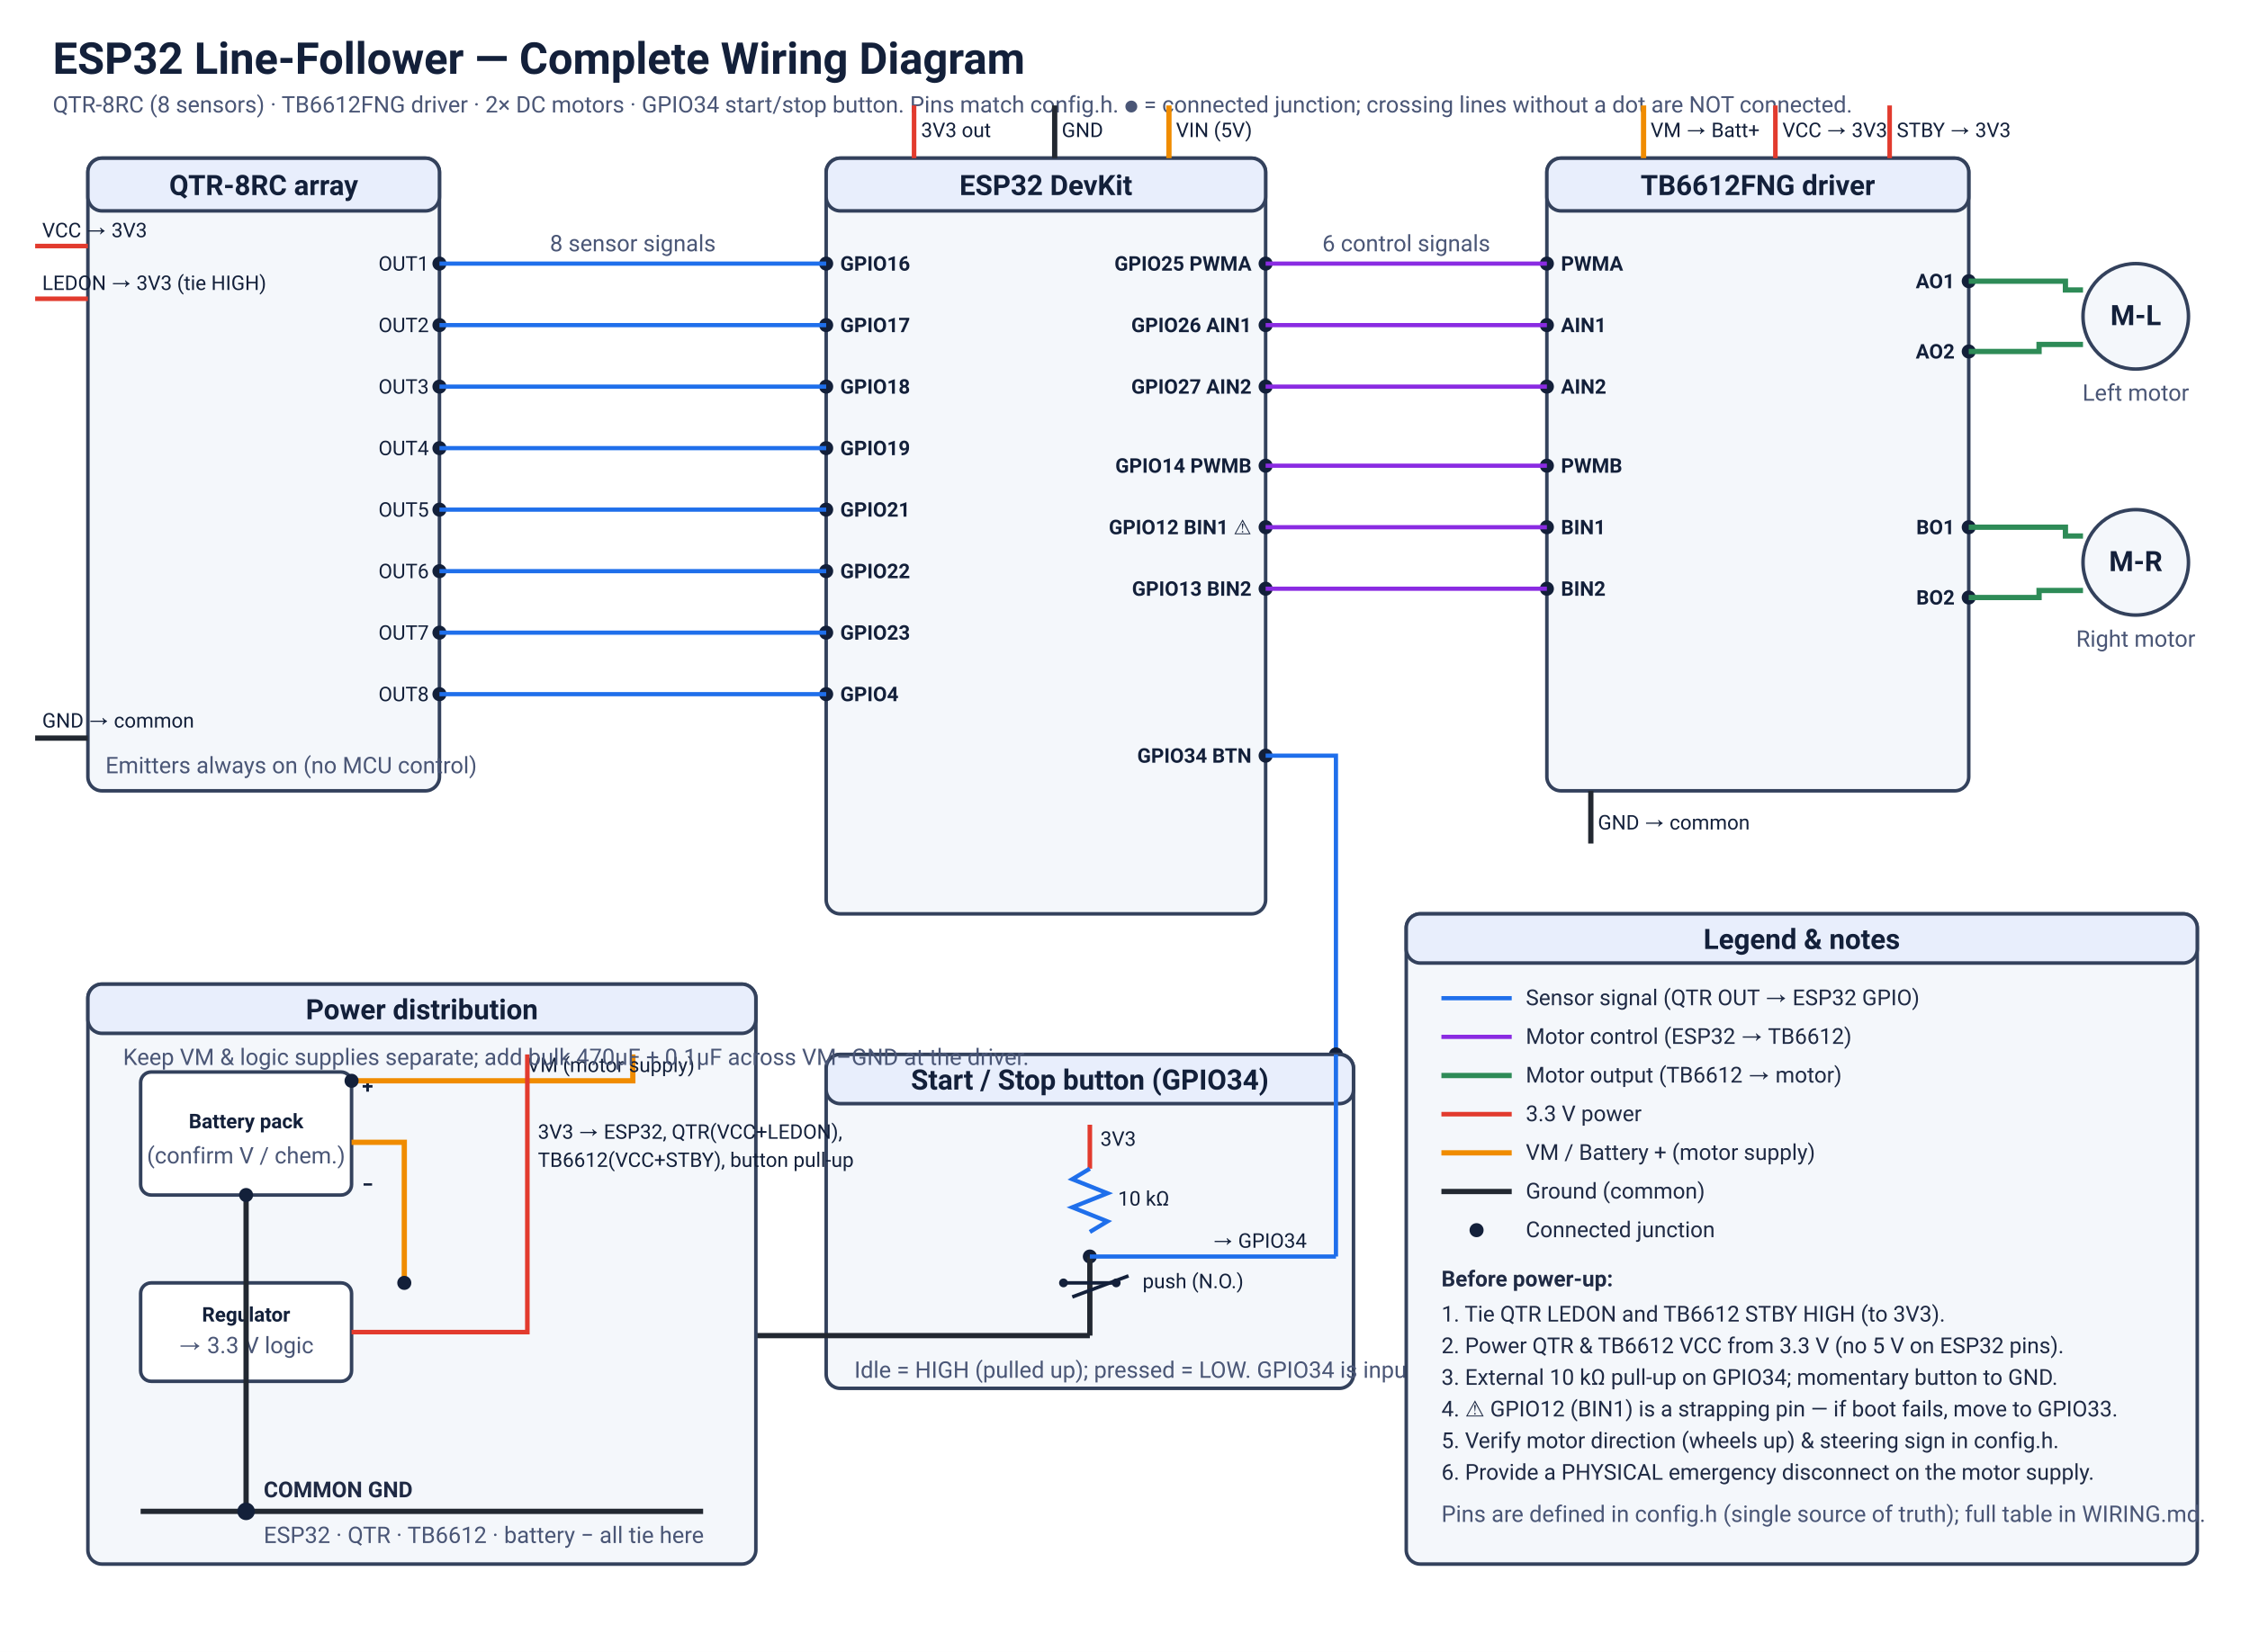
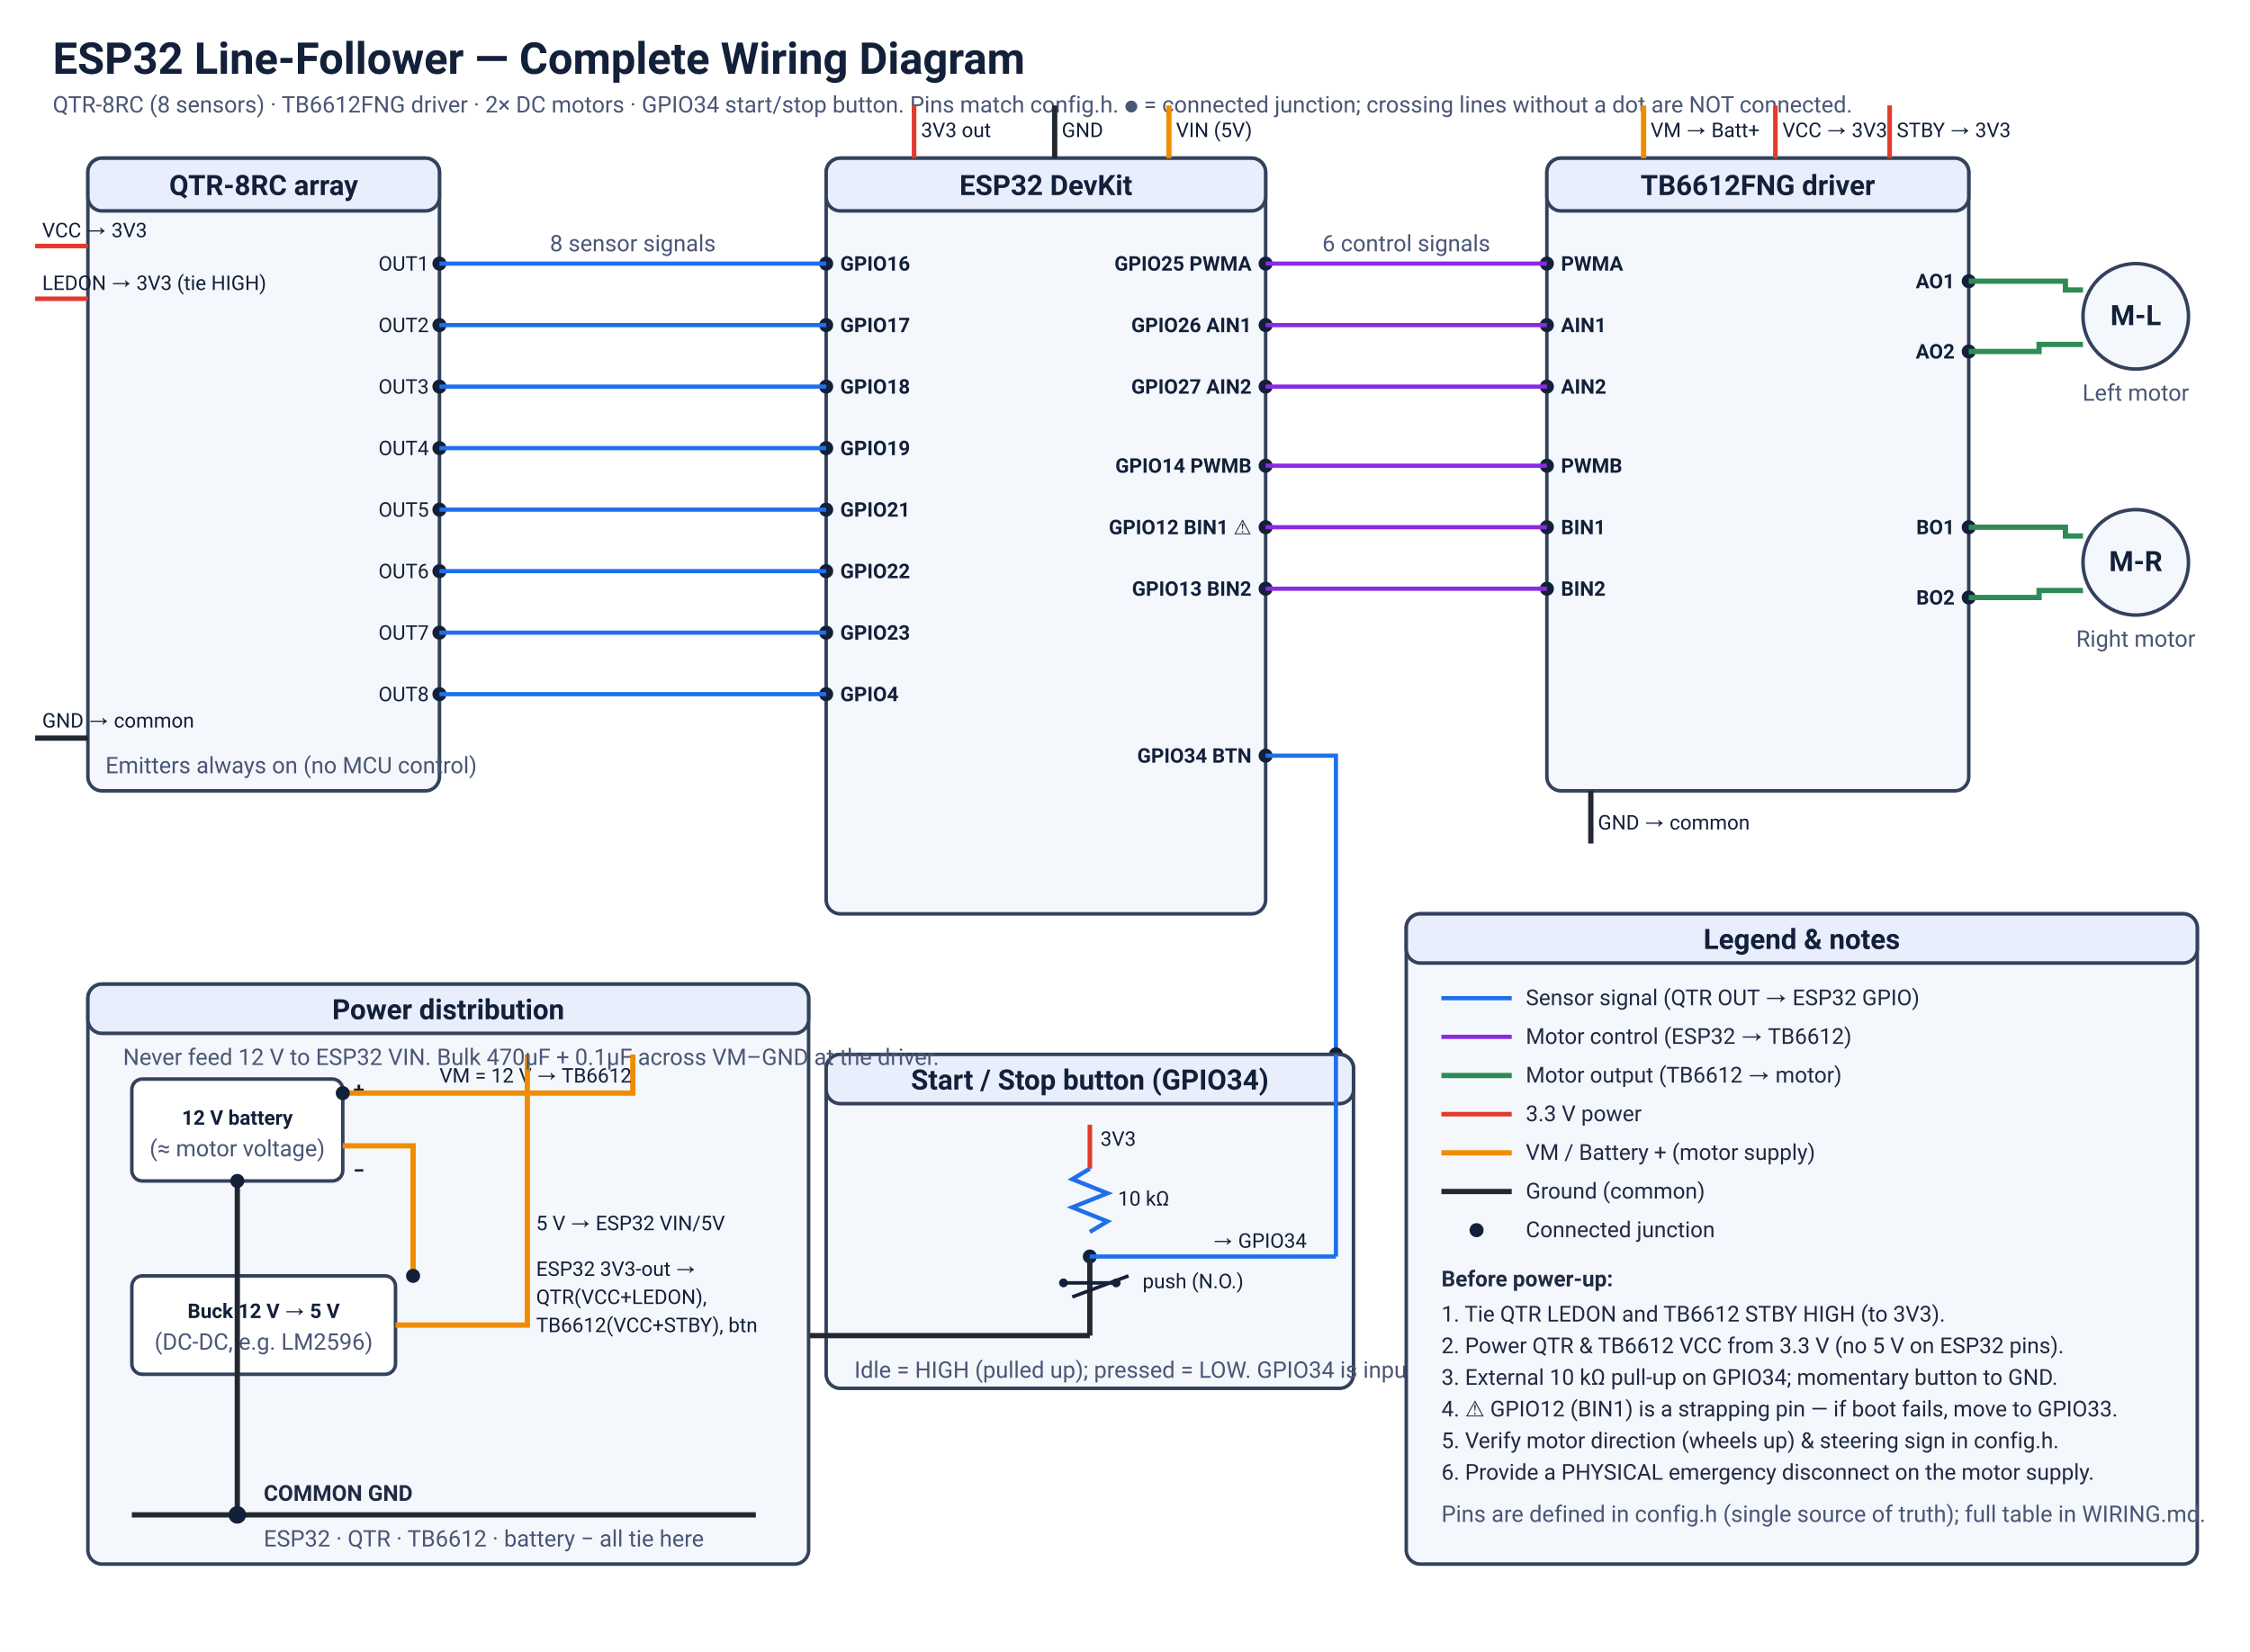
<svg xmlns="http://www.w3.org/2000/svg" viewBox="0 0 1280 940" font-family="'Segoe UI',Roboto,Helvetica,Arial,sans-serif">
  <style>
    .bg   { fill:#ffffff; }
    .blk  { fill:#f4f7fb; stroke:#33415c; stroke-width:2; }
    .blkh { fill:#e8eefc; stroke:#33415c; stroke-width:2; }
    .title{ fill:#13203a; font-size:25px; font-weight:700; }
    .sub  { fill:#4a5676; font-size:13px; }
    .bt   { fill:#13203a; font-size:16px; font-weight:700; }
    .pin  { fill:#13203a; font-size:11.5px; }
    .pinm { fill:#13203a; font-size:11.5px; font-weight:600; }
    .note { fill:#1f2a44; font-size:12.5px; }
    .noteb{ fill:#1f2a44; font-size:12.5px; font-weight:700; }
    .sig  { stroke:#1f6feb; stroke-width:2.4; fill:none; }
    .mot  { stroke:#8a2be2; stroke-width:2.4; fill:none; }
    .out  { stroke:#2e8b57; stroke-width:3;   fill:none; }
    .p3v3 { stroke:#e23b2e; stroke-width:2.6; fill:none; }
    .pvm  { stroke:#f08c00; stroke-width:3;   fill:none; }
    .gnd  { stroke:#222831; stroke-width:3;   fill:none; }
    circle.j { fill:#13203a; }
  </style>
  <rect class="bg" x="0" y="0" width="1280" height="940" />
  <text class="title" x="30" y="42">ESP32 Line-Follower — Complete Wiring Diagram</text>
  <text class="sub" x="30" y="64">QTR-8RC (8 sensors) · TB6612FNG driver · 2× DC motors · GPIO34 start/stop button.  Pins match config.h.  ● = connected junction; crossing lines without a dot are NOT connected.</text>
  <rect class="blk" x="50" y="90" width="200" height="360" rx="8" />
  <rect class="blkh" x="50" y="90" width="200" height="30" rx="8" />
  <text class="bt" x="150" y="111" text-anchor="middle">QTR-8RC array</text>
  <g>
    <circle class="j" cx="250" cy="150" r="4" />
    <text class="pin" x="244" y="154" text-anchor="end">OUT1</text>
    <circle class="j" cx="250" cy="185" r="4" />
    <text class="pin" x="244" y="189" text-anchor="end">OUT2</text>
    <circle class="j" cx="250" cy="220" r="4" />
    <text class="pin" x="244" y="224" text-anchor="end">OUT3</text>
    <circle class="j" cx="250" cy="255" r="4" />
    <text class="pin" x="244" y="259" text-anchor="end">OUT4</text>
    <circle class="j" cx="250" cy="290" r="4" />
    <text class="pin" x="244" y="294" text-anchor="end">OUT5</text>
    <circle class="j" cx="250" cy="325" r="4" />
    <text class="pin" x="244" y="329" text-anchor="end">OUT6</text>
    <circle class="j" cx="250" cy="360" r="4" />
    <text class="pin" x="244" y="364" text-anchor="end">OUT7</text>
    <circle class="j" cx="250" cy="395" r="4" />
    <text class="pin" x="244" y="399" text-anchor="end">OUT8</text>
  </g>
  <line class="p3v3" x1="50" y1="140" x2="20" y2="140" />
  <text class="pin" x="24" y="135">VCC → 3V3</text>
  <line class="p3v3" x1="50" y1="170" x2="20" y2="170" />
  <text class="pin" x="24" y="165">LEDON → 3V3 (tie HIGH)</text>
  <line class="gnd" x1="50" y1="420" x2="20" y2="420" />
  <text class="pin" x="24" y="414">GND → common</text>
  <text class="sub" x="60" y="440">Emitters always on (no MCU control)</text>
  <rect class="blk" x="470" y="90" width="250" height="430" rx="8" />
  <rect class="blkh" x="470" y="90" width="250" height="30" rx="8" />
  <text class="bt" x="595" y="111" text-anchor="middle">ESP32 DevKit</text>
  <g>
    <circle class="j" cx="470" cy="150" r="4" />
    <text class="pinm" x="478" y="154">GPIO16</text>
    <circle class="j" cx="470" cy="185" r="4" />
    <text class="pinm" x="478" y="189">GPIO17</text>
    <circle class="j" cx="470" cy="220" r="4" />
    <text class="pinm" x="478" y="224">GPIO18</text>
    <circle class="j" cx="470" cy="255" r="4" />
    <text class="pinm" x="478" y="259">GPIO19</text>
    <circle class="j" cx="470" cy="290" r="4" />
    <text class="pinm" x="478" y="294">GPIO21</text>
    <circle class="j" cx="470" cy="325" r="4" />
    <text class="pinm" x="478" y="329">GPIO22</text>
    <circle class="j" cx="470" cy="360" r="4" />
    <text class="pinm" x="478" y="364">GPIO23</text>
    <circle class="j" cx="470" cy="395" r="4" />
    <text class="pinm" x="478" y="399">GPIO4</text>
  </g>
  <g>
    <circle class="j" cx="720" cy="150" r="4" />
    <text class="pinm" x="712" y="154" text-anchor="end">GPIO25 PWMA</text>
    <circle class="j" cx="720" cy="185" r="4" />
    <text class="pinm" x="712" y="189" text-anchor="end">GPIO26 AIN1</text>
    <circle class="j" cx="720" cy="220" r="4" />
    <text class="pinm" x="712" y="224" text-anchor="end">GPIO27 AIN2</text>
    <circle class="j" cx="720" cy="265" r="4" />
    <text class="pinm" x="712" y="269" text-anchor="end">GPIO14 PWMB</text>
    <circle class="j" cx="720" cy="300" r="4" />
    <text class="pinm" x="712" y="304" text-anchor="end">GPIO12 BIN1 ⚠</text>
    <circle class="j" cx="720" cy="335" r="4" />
    <text class="pinm" x="712" y="339" text-anchor="end">GPIO13 BIN2</text>
    <circle class="j" cx="720" cy="430" r="4" />
    <text class="pinm" x="712" y="434" text-anchor="end">GPIO34 BTN</text>
  </g>
  <line class="p3v3" x1="520" y1="90" x2="520" y2="60" />
  <text class="pin" x="524" y="78">3V3 out</text>
  <line class="gnd" x1="600" y1="90" x2="600" y2="60" />
  <text class="pin" x="604" y="78">GND</text>
  <line class="pvm" x1="665" y1="90" x2="665" y2="60" />
  <text class="pin" x="669" y="78">VIN (5V)</text>
  <rect class="blk" x="880" y="90" width="240" height="360" rx="8" />
  <rect class="blkh" x="880" y="90" width="240" height="30" rx="8" />
  <text class="bt" x="1000" y="111" text-anchor="middle">TB6612FNG driver</text>
  <g>
    <circle class="j" cx="880" cy="150" r="4" />
    <text class="pinm" x="888" y="154">PWMA</text>
    <circle class="j" cx="880" cy="185" r="4" />
    <text class="pinm" x="888" y="189">AIN1</text>
    <circle class="j" cx="880" cy="220" r="4" />
    <text class="pinm" x="888" y="224">AIN2</text>
    <circle class="j" cx="880" cy="265" r="4" />
    <text class="pinm" x="888" y="269">PWMB</text>
    <circle class="j" cx="880" cy="300" r="4" />
    <text class="pinm" x="888" y="304">BIN1</text>
    <circle class="j" cx="880" cy="335" r="4" />
    <text class="pinm" x="888" y="339">BIN2</text>
  </g>
  <g>
    <circle class="j" cx="1120" cy="160" r="4" />
    <text class="pinm" x="1112" y="164" text-anchor="end">AO1</text>
    <circle class="j" cx="1120" cy="200" r="4" />
    <text class="pinm" x="1112" y="204" text-anchor="end">AO2</text>
    <circle class="j" cx="1120" cy="300" r="4" />
    <text class="pinm" x="1112" y="304" text-anchor="end">BO1</text>
    <circle class="j" cx="1120" cy="340" r="4" />
    <text class="pinm" x="1112" y="344" text-anchor="end">BO2</text>
  </g>
  <line class="pvm" x1="935" y1="90" x2="935" y2="60" />
  <text class="pin" x="939" y="78">VM → Batt+</text>
  <line class="p3v3" x1="1010" y1="90" x2="1010" y2="60" />
  <text class="pin" x="1014" y="78">VCC → 3V3</text>
  <line class="p3v3" x1="1075" y1="90" x2="1075" y2="60" />
  <text class="pin" x="1079" y="78">STBY → 3V3</text>
  <line class="gnd" x1="905" y1="450" x2="905" y2="480" />
  <text class="pin" x="909" y="472">GND → common</text>
  <circle class="blk" cx="1215" cy="180" r="30" />
  <text class="bt" x="1215" y="185" text-anchor="middle">M-L</text>
  <text class="sub" x="1215" y="228" text-anchor="middle">Left motor</text>
  <circle class="blk" cx="1215" cy="320" r="30" />
  <text class="bt" x="1215" y="325" text-anchor="middle">M-R</text>
  <text class="sub" x="1215" y="368" text-anchor="middle">Right motor</text>
  <g class="sig">
    <line x1="250" y1="150" x2="470" y2="150" />
    <line x1="250" y1="185" x2="470" y2="185" />
    <line x1="250" y1="220" x2="470" y2="220" />
    <line x1="250" y1="255" x2="470" y2="255" />
    <line x1="250" y1="290" x2="470" y2="290" />
    <line x1="250" y1="325" x2="470" y2="325" />
    <line x1="250" y1="360" x2="470" y2="360" />
    <line x1="250" y1="395" x2="470" y2="395" />
  </g>
  <text class="sub" x="360" y="143" text-anchor="middle" fill="#1f6feb">8 sensor signals</text>
  <g class="mot">
    <line x1="720" y1="150" x2="880" y2="150" />
    <line x1="720" y1="185" x2="880" y2="185" />
    <line x1="720" y1="220" x2="880" y2="220" />
    <line x1="720" y1="265" x2="880" y2="265" />
    <line x1="720" y1="300" x2="880" y2="300" />
    <line x1="720" y1="335" x2="880" y2="335" />
  </g>
  <text class="sub" x="800" y="143" text-anchor="middle" fill="#8a2be2">6 control signals</text>
  <g class="out">
    <path d="M1120,160 H1175 V165 H1185" />
    <path d="M1120,200 H1160 V196 H1185" />
    <path d="M1120,300 H1175 V305 H1185" />
    <path d="M1120,340 H1160 V336 H1185" />
  </g>
  <g class="sig">
    <path d="M720,430 H760 V600" />
  </g>
  <circle class="j" cx="760" cy="600" r="4" />
  <rect class="blk" x="470" y="600" width="300" height="190" rx="8" />
  <rect class="blkh" x="470" y="600" width="300" height="28" rx="8" />
  <text class="bt" x="620" y="620" text-anchor="middle">Start / Stop button (GPIO34)</text>
  <line class="p3v3" x1="620" y1="640" x2="620" y2="665" />
  <text class="pin" x="626" y="652">3V3</text>
  <polyline class="sig" points="620,665 610,671 630,679 610,687 630,695 620,701" stroke="#13203a" />
  <text class="pin" x="636" y="686">10 kΩ</text>
  <circle class="j" cx="620" cy="715" r="4" />
  <line class="gnd" x1="620" y1="715" x2="620" y2="760" />
  <line x1="605" y1="730" x2="635" y2="730" stroke="#13203a" stroke-width="2" />
  <line x1="610" y1="738" x2="642" y2="726" stroke="#13203a" stroke-width="2" />
  <circle cx="605" cy="730" r="2.5" fill="#13203a" />
  <circle cx="635" cy="730" r="2.5" fill="#13203a" />
  <text class="pin" x="650" y="733">push (N.O.)</text>
  <text class="pin" x="300" y="760" text-anchor="start" fill="#13203a">GND</text>
  <line class="gnd" x1="620" y1="760" x2="330" y2="760" />
  <line class="sig" x1="620" y1="715" x2="760" y2="715" />
  <path class="sig" d="M760,600 V715" />
  <text class="pin" x="690" y="710" fill="#1f6feb">→ GPIO34</text>
  <text class="sub" x="486" y="784">Idle = HIGH (pulled up); pressed = LOW. GPIO34 is input-only → external pull-up required.</text>
-   <rect class="blk" x="50" y="560" width="380" height="330" rx="8" />
-   <rect class="blkh" x="50" y="560" width="380" height="28" rx="8" />
-   <text class="bt" x="240" y="580" text-anchor="middle">Power distribution</text>
-   <rect x="80" y="610" width="120" height="70" rx="6" fill="#fff" stroke="#33415c" stroke-width="2" />
-   <text class="pinm" x="140" y="642" text-anchor="middle">Battery pack</text>
-   <text class="sub" x="140" y="662" text-anchor="middle">(confirm V / chem.)</text>
-   <text class="pinm" x="206" y="622">+</text>
-   <text class="pinm" x="206" y="678">−</text>
-   <rect x="80" y="730" width="120" height="56" rx="6" fill="#fff" stroke="#33415c" stroke-width="2" />
-   <text class="pinm" x="140" y="752" text-anchor="middle">Regulator</text>
-   <text class="sub" x="140" y="770" text-anchor="middle">→ 3.3 V logic</text>
-   <path class="pvm" d="M200,615 H360 V600" />
-   <circle class="j" cx="200" cy="615" r="4" />
-   <text class="pin" x="300" y="610" fill="#f08c00">VM (motor supply)</text>
-   <path class="pvm" d="M200,650 H230 V730" />
-   <circle class="j" cx="230" cy="730" r="4" />
-   <path class="p3v3" d="M200,758 H300 V600" />
-   <text class="pin" x="306" y="648" fill="#e23b2e">3V3 → ESP32, QTR(VCC+LEDON),</text>
-   <text class="pin" x="306" y="664" fill="#e23b2e">TB6612(VCC+STBY), button pull-up</text>
-   <line class="gnd" x1="80" y1="860" x2="400" y2="860" />
-   <path class="gnd" d="M140,680 V860" />
-   <circle class="j" cx="140" cy="680" r="4" />
-   <circle class="j" cx="140" cy="860" r="5" />
-   <text class="noteb" x="150" y="852">COMMON GND</text>
-   <text class="sub" x="150" y="878">ESP32 · QTR · TB6612 · battery − all tie here</text>
-   <text class="sub" x="70" y="606" fill="#f08c00">Keep VM &amp; logic supplies separate; add bulk 470µF + 0.1µF across VM–GND at the driver.</text>
+   <rect class="blk" x="50" y="560" width="410" height="330" rx="8" />
+   <rect class="blkh" x="50" y="560" width="410" height="28" rx="8" />
+   <text class="bt" x="255" y="580" text-anchor="middle">Power distribution</text>
+   <rect x="75" y="614" width="120" height="58" rx="6" fill="#fff" stroke="#33415c" stroke-width="2" />
+   <text class="pinm" x="135" y="640" text-anchor="middle">12 V battery</text>
+   <text class="sub" x="135" y="658" text-anchor="middle">(≈ motor voltage)</text>
+   <text class="pinm" x="201" y="624">+</text>
+   <text class="pinm" x="201" y="670">−</text>
+   <rect x="75" y="726" width="150" height="56" rx="6" fill="#fff" stroke="#33415c" stroke-width="2" />
+   <text class="pinm" x="150" y="750" text-anchor="middle">Buck 12 V → 5 V</text>
+   <text class="sub" x="150" y="768" text-anchor="middle">(DC-DC, e.g. LM2596)</text>
+   <path class="pvm" d="M195,622 H360 V600" />
+   <circle class="j" cx="195" cy="622" r="4" />
+   <text class="pin" x="250" y="616" fill="#f08c00">VM = 12 V → TB6612</text>
+   <path class="pvm" d="M195,652 H235 V726" />
+   <circle class="j" cx="235" cy="726" r="4" />
+   <path class="pvm" d="M225,754 H300 V600" />
+   <text class="pin" x="305" y="700" fill="#f08c00">5 V → ESP32 VIN/5V</text>
+   <text class="pin" x="305" y="726" fill="#e23b2e">ESP32 3V3-out →</text>
+   <text class="pin" x="305" y="742" fill="#e23b2e">QTR(VCC+LEDON),</text>
+   <text class="pin" x="305" y="758" fill="#e23b2e">TB6612(VCC+STBY), btn</text>
+   <line class="gnd" x1="75" y1="862" x2="430" y2="862" />
+   <path class="gnd" d="M135,672 V862" />
+   <circle class="j" cx="135" cy="672" r="4" />
+   <circle class="j" cx="135" cy="862" r="5" />
+   <text class="noteb" x="150" y="854">COMMON GND</text>
+   <text class="sub" x="150" y="880">ESP32 · QTR · TB6612 · battery − all tie here</text>
+   <text class="sub" x="70" y="606" fill="#f08c00">Never feed 12 V to ESP32 VIN. Bulk 470µF + 0.1µF across VM–GND at the driver.</text>
  <rect class="blk" x="800" y="520" width="450" height="370" rx="8" />
  <rect class="blkh" x="800" y="520" width="450" height="28" rx="8" />
  <text class="bt" x="1025" y="540" text-anchor="middle">Legend &amp; notes</text>
  <g>
    <line class="sig" x1="820" y1="568" x2="860" y2="568" />
    <text class="note" x="868" y="572">Sensor signal (QTR OUT → ESP32 GPIO)</text>
    <line class="mot" x1="820" y1="590" x2="860" y2="590" />
    <text class="note" x="868" y="594">Motor control (ESP32 → TB6612)</text>
    <line class="out" x1="820" y1="612" x2="860" y2="612" />
    <text class="note" x="868" y="616">Motor output (TB6612 → motor)</text>
    <line class="p3v3" x1="820" y1="634" x2="860" y2="634" />
    <text class="note" x="868" y="638">3.3 V power</text>
    <line class="pvm" x1="820" y1="656" x2="860" y2="656" />
    <text class="note" x="868" y="660">VM / Battery + (motor supply)</text>
    <line class="gnd" x1="820" y1="678" x2="860" y2="678" />
    <text class="note" x="868" y="682">Ground (common)</text>
    <circle class="j" cx="840" cy="700" r="4" />
    <text class="note" x="868" y="704">Connected junction</text>
  </g>
  <text class="noteb" x="820" y="732">Before power-up:</text>
  <text class="note" x="820" y="752">1. Tie QTR LEDON and TB6612 STBY HIGH (to 3V3).</text>
  <text class="note" x="820" y="770">2. Power QTR &amp; TB6612 VCC from 3.3 V (no 5 V on ESP32 pins).</text>
  <text class="note" x="820" y="788">3. External 10 kΩ pull-up on GPIO34; momentary button to GND.</text>
  <text class="note" x="820" y="806">4. ⚠ GPIO12 (BIN1) is a strapping pin — if boot fails, move to GPIO33.</text>
  <text class="note" x="820" y="824">5. Verify motor direction (wheels up) &amp; steering sign in config.h.</text>
  <text class="note" x="820" y="842">6. Provide a PHYSICAL emergency disconnect on the motor supply.</text>
  <text class="sub" x="820" y="866">Pins are defined in config.h (single source of truth); full table in WIRING.md.</text>
</svg>
